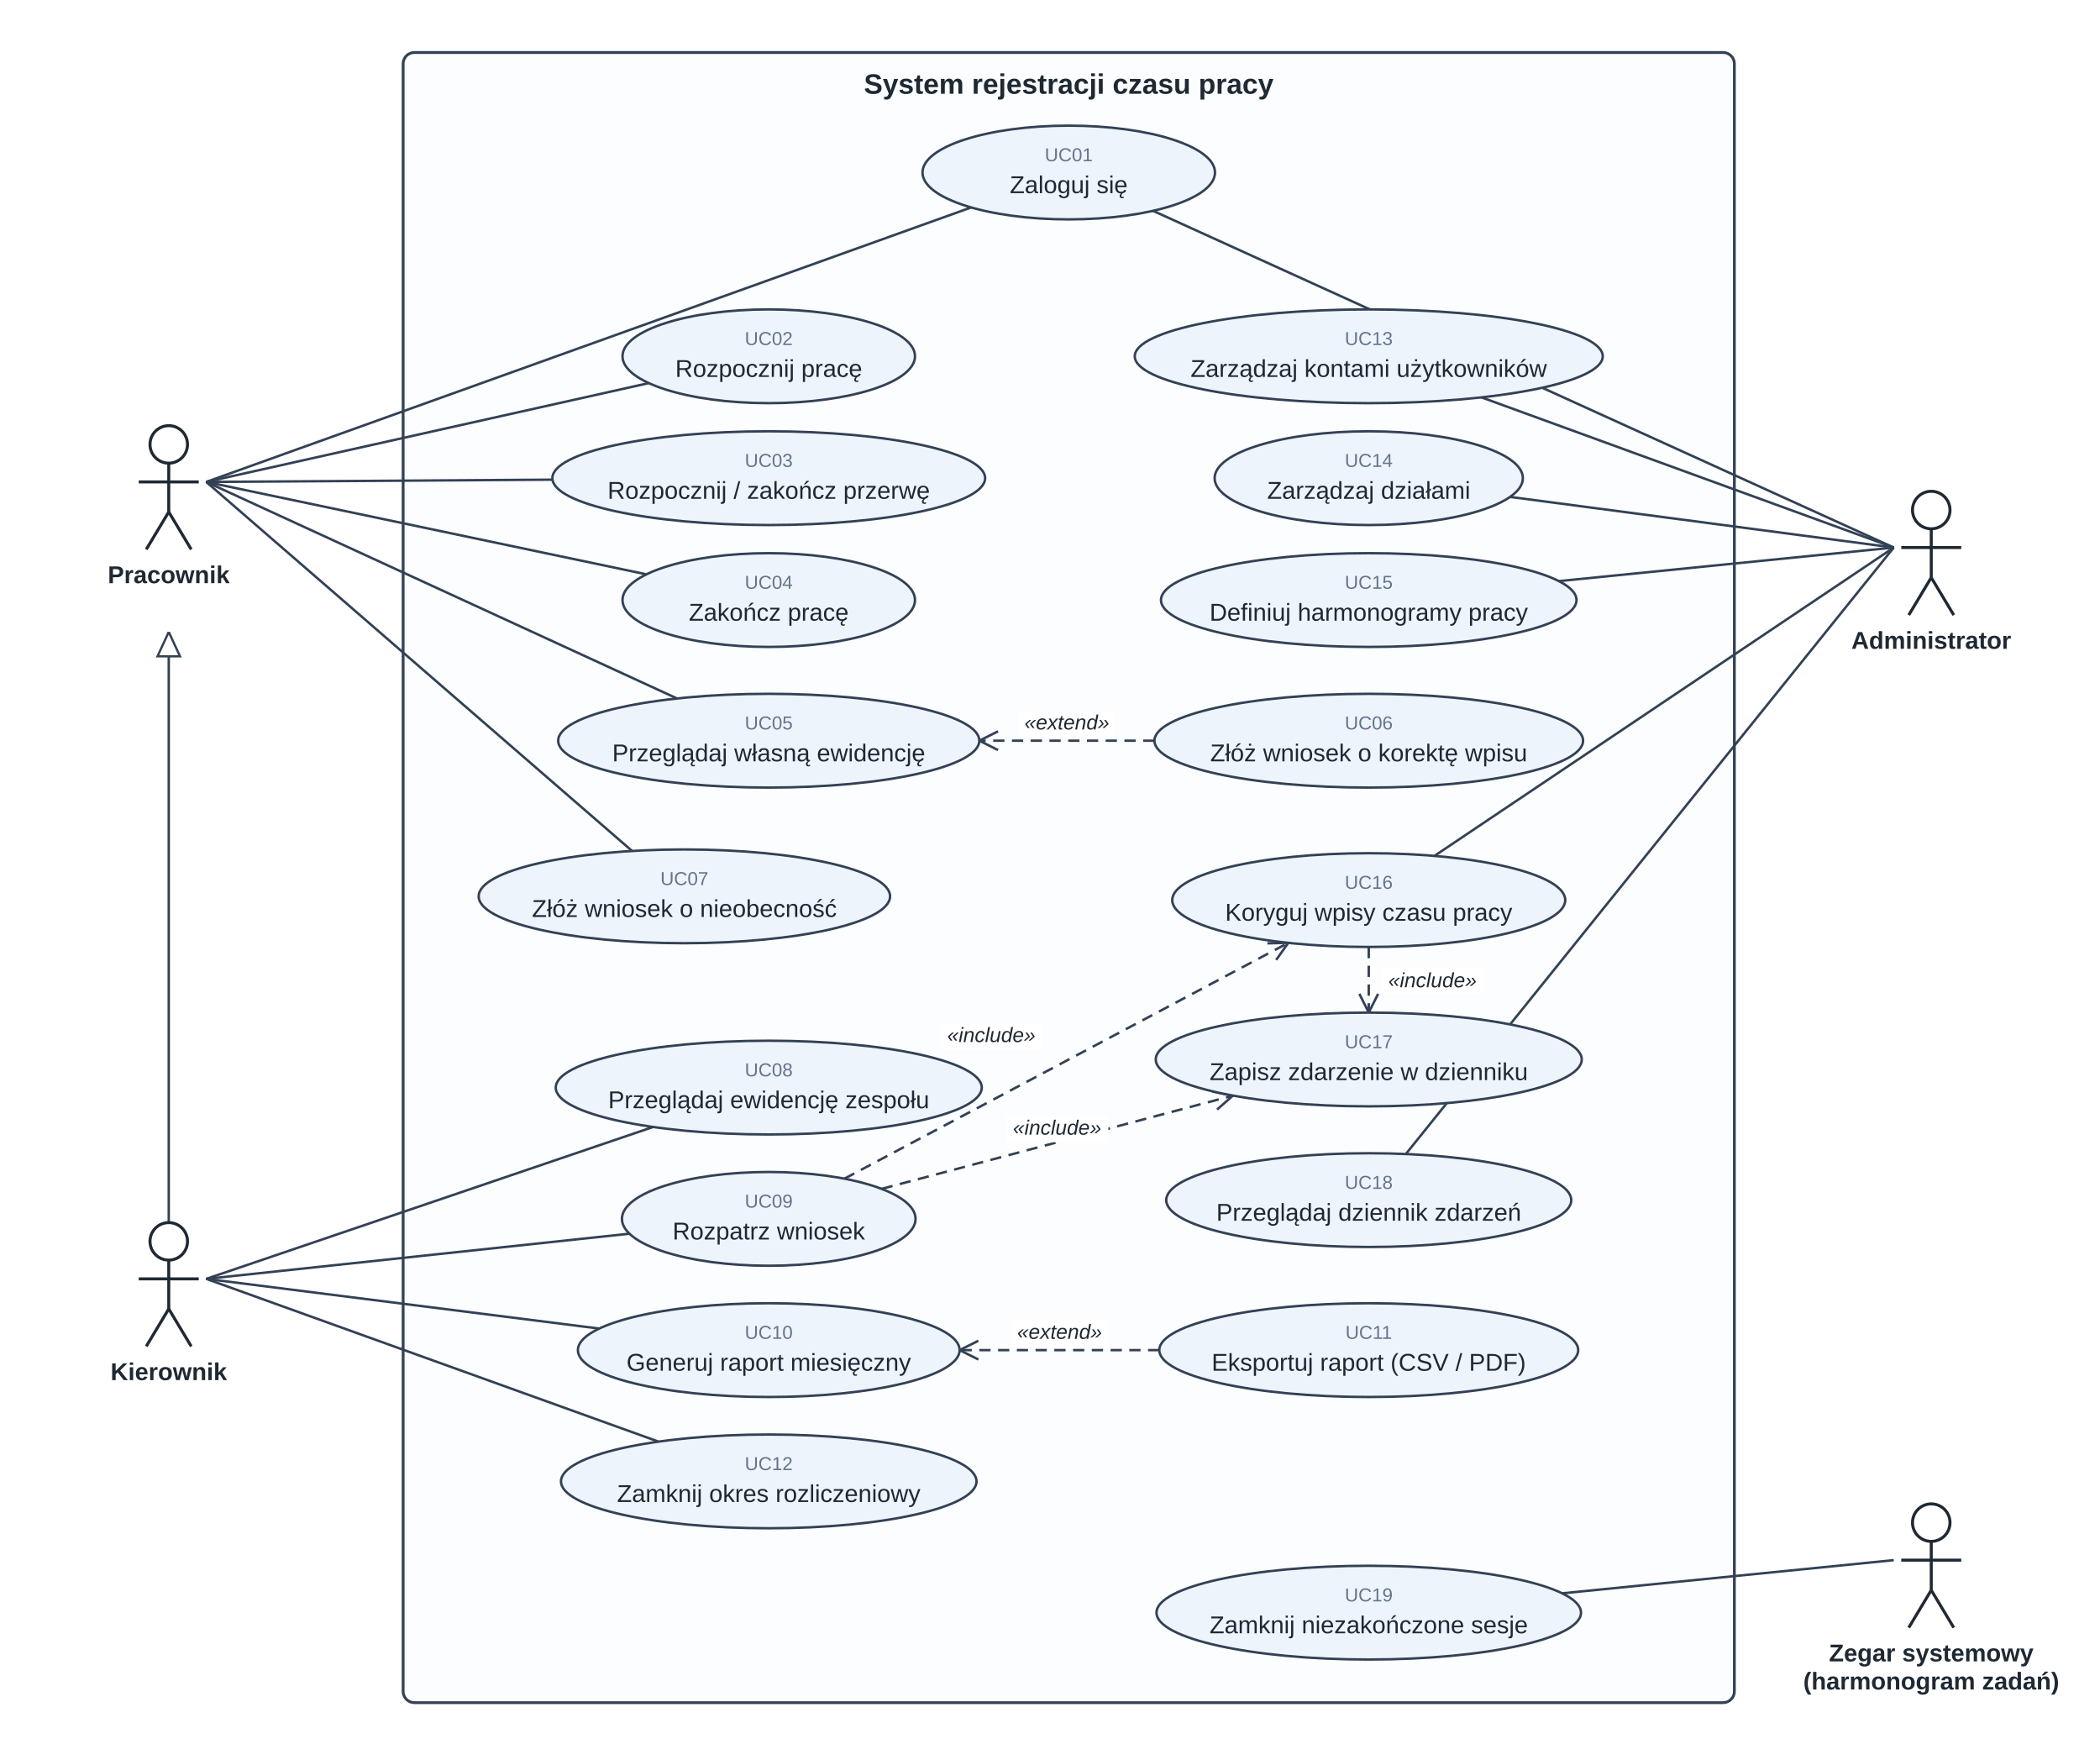
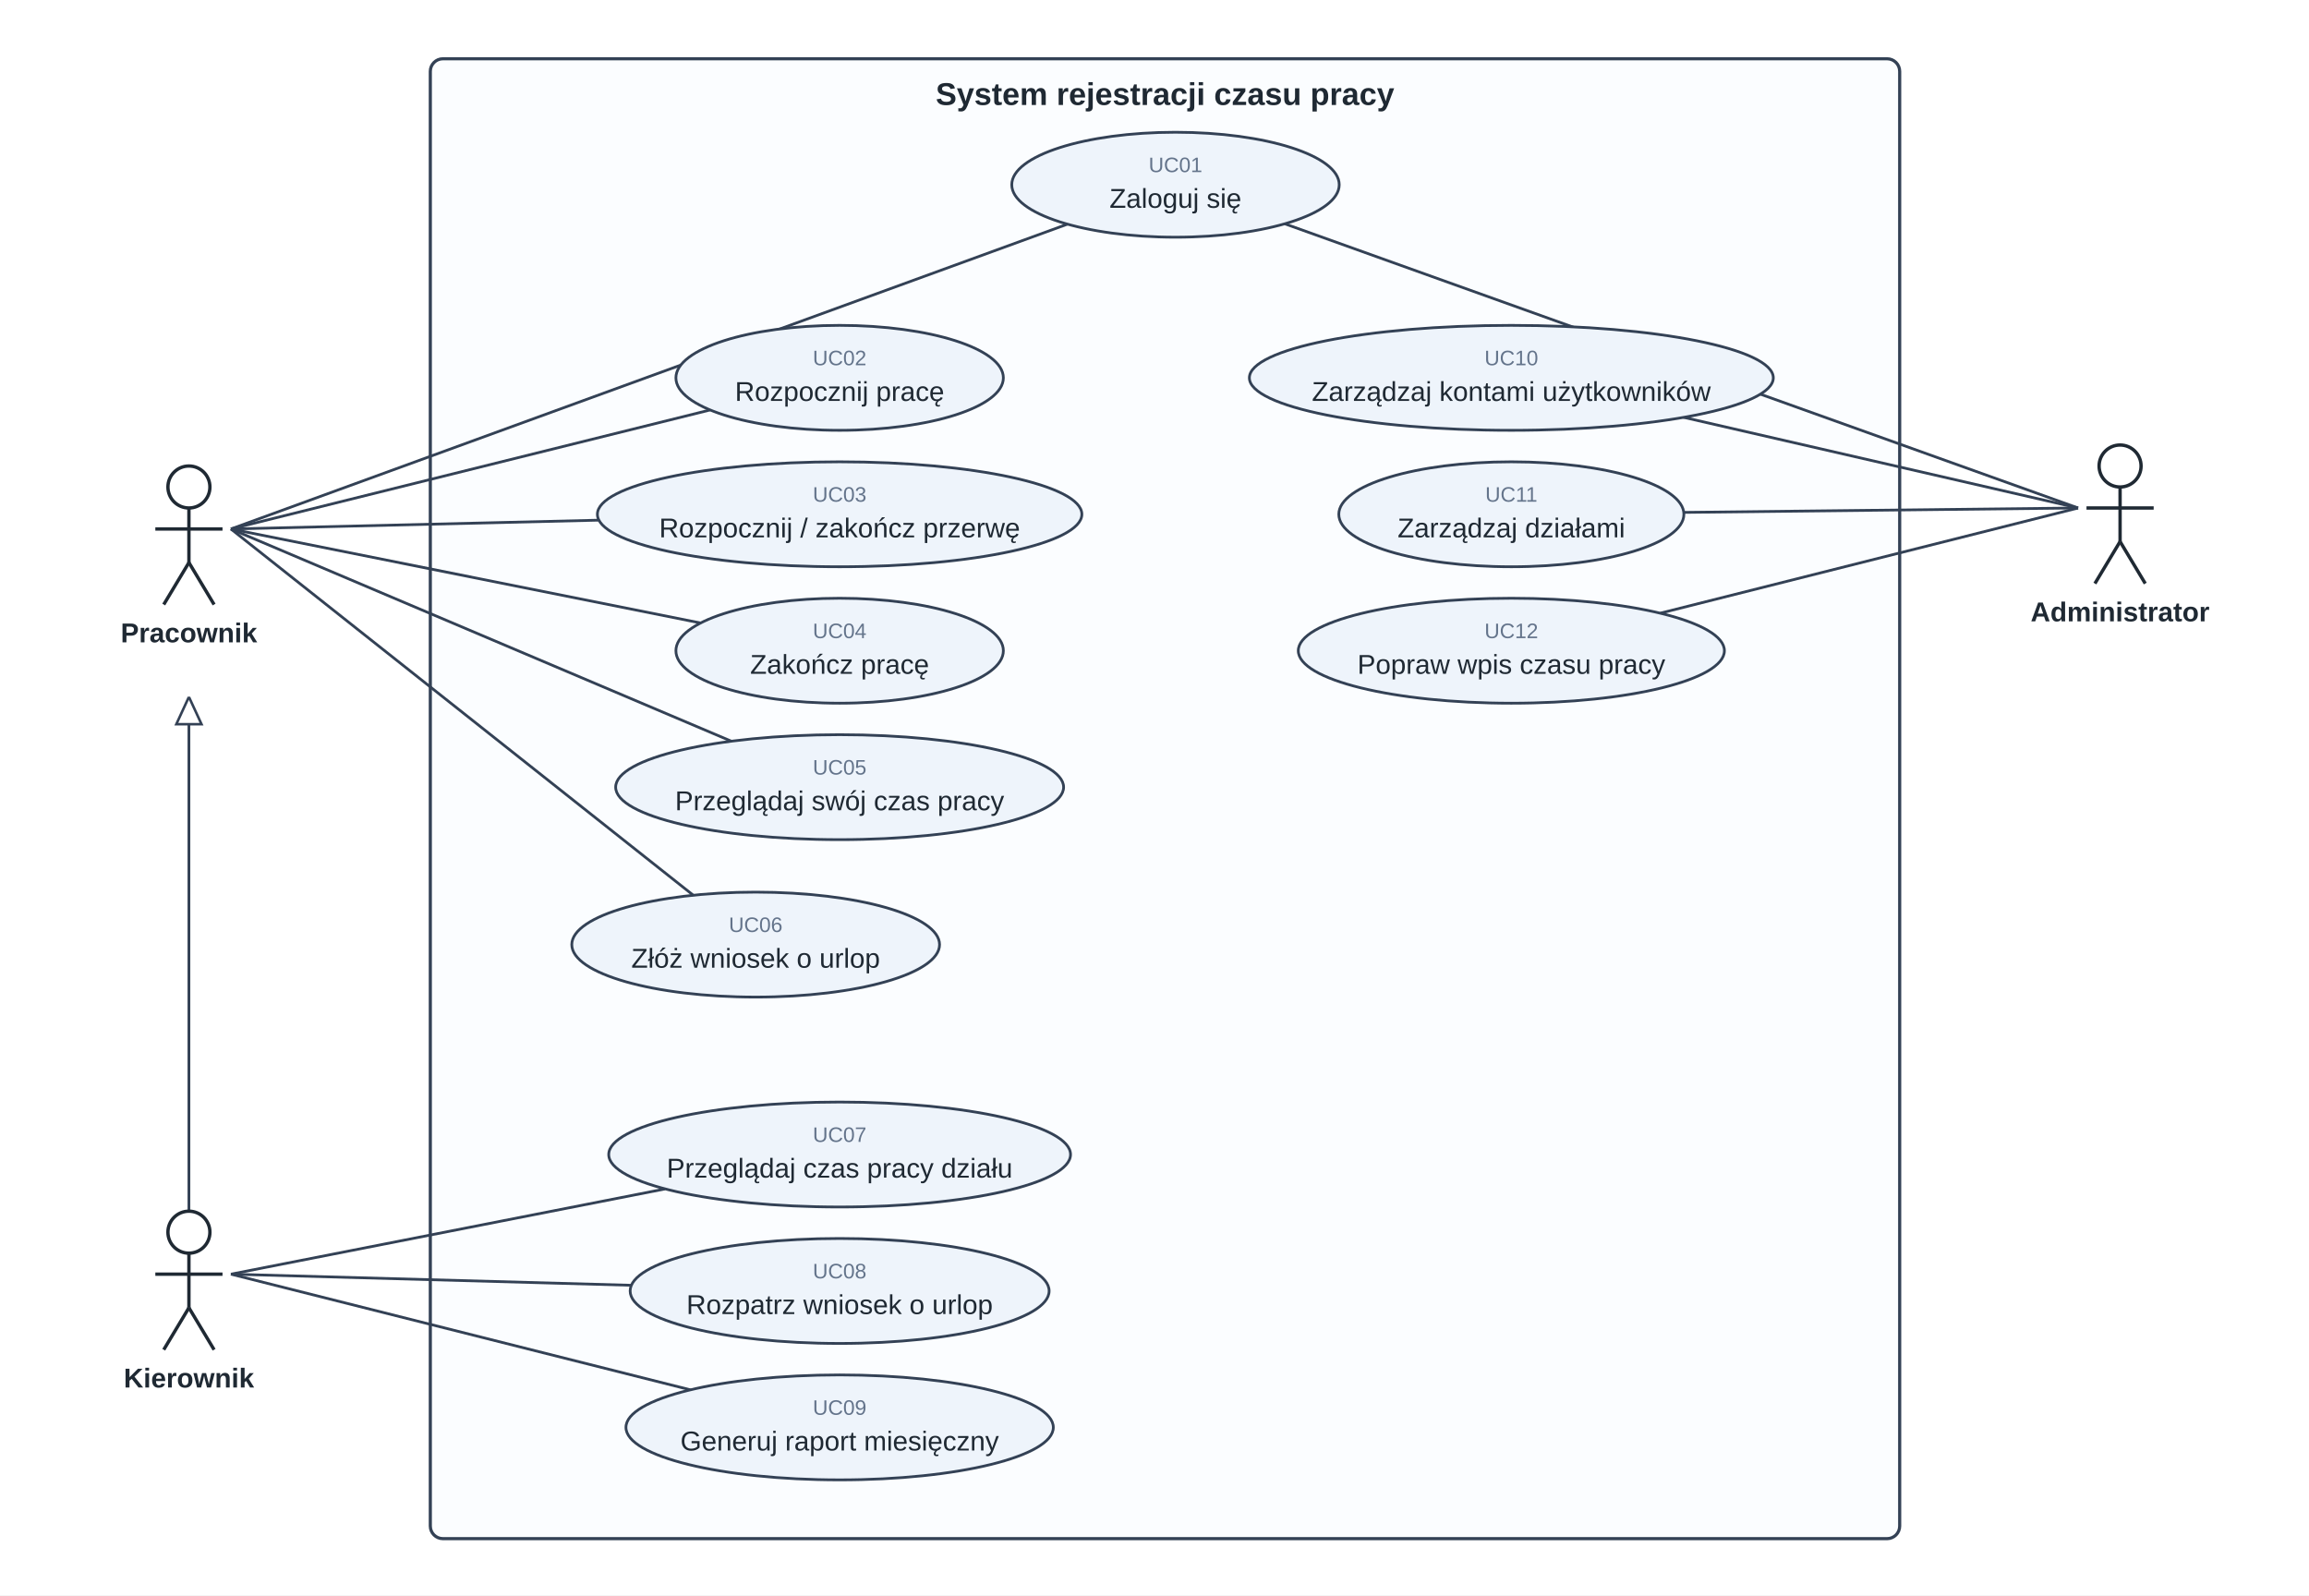
- <svg xmlns="http://www.w3.org/2000/svg" width="1120" height="930" viewBox="0 0 1120 930">
+ <svg xmlns="http://www.w3.org/2000/svg" width="1100" height="760" viewBox="0 0 1100 760">
  <defs>
    <marker id="tri" viewBox="0 0 14 14" refX="14" refY="7" markerWidth="14" markerHeight="14" markerUnits="userSpaceOnUse" orient="auto">
      <path d="M1,1 L14,7 L1,13 z" fill="#fff" stroke="#334155" stroke-width="1.2" />
    </marker>
    <marker id="open" viewBox="0 0 12 12" refX="11" refY="6" markerWidth="12" markerHeight="12" markerUnits="userSpaceOnUse" orient="auto">
      <path d="M1,1 L11,6 L1,11" fill="none" stroke="#334155" stroke-width="1.3" />
    </marker>
    <marker id="diamond" viewBox="0 0 18 10" refX="0" refY="5" markerWidth="18" markerHeight="10" markerUnits="userSpaceOnUse" orient="auto">
      <path d="M0,5 L9,0 L18,5 L9,10 z" fill="#334155" />
    </marker>
  </defs>
-   <rect width="1120" height="930" fill="#fff" />
-   <rect x="215" y="28" width="710" height="880" rx="6" fill="#fbfdff" stroke="#334155" stroke-width="1.5" />
-   <text x="570.0" y="50.0" font-family="Arial, Helvetica, sans-serif" font-size="15" text-anchor="middle" font-weight="bold" font-style="normal" fill="#1f2933">System rejestracji czasu pracy</text>
-   <polyline points="110.0,257.0 518.0,110.6" fill="none" stroke="#334155" stroke-width="1.3" />
-   <polyline points="110.0,257.0 346.0,204.3" fill="none" stroke="#334155" stroke-width="1.3" />
-   <polyline points="110.0,257.0 294.6,255.8" fill="none" stroke="#334155" stroke-width="1.3" />
-   <polyline points="110.0,257.0 344.8,306.3" fill="none" stroke="#334155" stroke-width="1.3" />
-   <polyline points="110.0,257.0 361.1,372.5" fill="none" stroke="#334155" stroke-width="1.3" />
-   <polyline points="110.0,257.0 337.1,453.8" fill="none" stroke="#334155" stroke-width="1.3" />
-   <polyline points="110.0,682.0 348.3,601.0" fill="none" stroke="#334155" stroke-width="1.3" />
-   <polyline points="110.0,682.0 335.8,657.9" fill="none" stroke="#334155" stroke-width="1.3" />
-   <polyline points="110.0,682.0 319.5,708.5" fill="none" stroke="#334155" stroke-width="1.3" />
-   <polyline points="110.0,682.0 351.2,768.8" fill="none" stroke="#334155" stroke-width="1.3" />
-   <polyline points="1010.0,292.0 614.9,112.4" fill="none" stroke="#334155" stroke-width="1.3" />
-   <polyline points="1010.0,292.0 790.1,211.9" fill="none" stroke="#334155" stroke-width="1.3" />
-   <polyline points="1010.0,292.0 805.4,265.0" fill="none" stroke="#334155" stroke-width="1.3" />
-   <polyline points="1010.0,292.0 831.3,309.9" fill="none" stroke="#334155" stroke-width="1.3" />
-   <polyline points="1010.0,292.0 765.1,456.4" fill="none" stroke="#334155" stroke-width="1.3" />
-   <polyline points="1010.0,292.0 749.8,615.4" fill="none" stroke="#334155" stroke-width="1.3" />
-   <polyline points="1010.0,832.0 833.1,849.7" fill="none" stroke="#334155" stroke-width="1.3" />
-   <polyline points="90.0,652.0 90.0,337.0" fill="none" stroke="#334155" stroke-width="1.3" marker-end="url(#tri)" />
-   <polyline points="615.7,395.0 522.3,395.0" fill="none" stroke="#334155" stroke-width="1.3" stroke-dasharray="6,4" marker-end="url(#open)" />
-   <rect x="543.4" y="379.0" width="51.2" height="14" fill="#fff" />
-   <text x="569.0" y="389.0" font-family="Arial, Helvetica, sans-serif" font-size="11" text-anchor="middle" font-weight="normal" font-style="italic" fill="#1f2933">«extend»</text>
-   <polyline points="618.3,720.0 511.8,720.0" fill="none" stroke="#334155" stroke-width="1.3" stroke-dasharray="6,4" marker-end="url(#open)" />
-   <rect x="539.5" y="704.0" width="51.2" height="14" fill="#fff" />
-   <text x="565.1" y="714.0" font-family="Arial, Helvetica, sans-serif" font-size="11" text-anchor="middle" font-weight="normal" font-style="italic" fill="#1f2933">«extend»</text>
-   <polyline points="730.0,505.0 730.0,540.0" fill="none" stroke="#334155" stroke-width="1.3" stroke-dasharray="6,4" marker-end="url(#open)" />
-   <rect x="736.7" y="516.5" width="54.5" height="14" fill="#fff" />
-   <text x="764.0" y="526.5" font-family="Arial, Helvetica, sans-serif" font-size="11" text-anchor="middle" font-weight="normal" font-style="italic" fill="#1f2933">«include»</text>
-   <polyline points="470.2,634.0 657.5,584.3" fill="none" stroke="#334155" stroke-width="1.3" stroke-dasharray="6,4" marker-end="url(#open)" />
-   <rect x="536.6" y="595.1" width="54.5" height="14" fill="#fff" />
-   <text x="563.8" y="605.1" font-family="Arial, Helvetica, sans-serif" font-size="11" text-anchor="middle" font-weight="normal" font-style="italic" fill="#1f2933">«include»</text>
-   <polyline points="450.3,628.6 687.1,502.8" fill="none" stroke="#334155" stroke-width="1.3" stroke-dasharray="6,4" marker-end="url(#open)" />
-   <rect x="501.4" y="545.7" width="54.5" height="14" fill="#fff" />
-   <text x="528.7" y="555.7" font-family="Arial, Helvetica, sans-serif" font-size="11" text-anchor="middle" font-weight="normal" font-style="italic" fill="#1f2933">«include»</text>
-   <ellipse cx="570" cy="92" rx="78.0" ry="25" fill="#eef4fb" stroke="#334155" stroke-width="1.3" />
-   <text x="570.0" y="86.0" font-family="Arial, Helvetica, sans-serif" font-size="10" text-anchor="middle" font-weight="normal" font-style="normal" fill="#64748b">UC01</text>
-   <text x="570.0" y="103.0" font-family="Arial, Helvetica, sans-serif" font-size="13" text-anchor="middle" font-weight="normal" font-style="normal" fill="#1f2933">Zaloguj się</text>
-   <ellipse cx="410" cy="190" rx="78.0" ry="25" fill="#eef4fb" stroke="#334155" stroke-width="1.3" />
-   <text x="410.0" y="184.0" font-family="Arial, Helvetica, sans-serif" font-size="10" text-anchor="middle" font-weight="normal" font-style="normal" fill="#64748b">UC02</text>
-   <text x="410.0" y="201.0" font-family="Arial, Helvetica, sans-serif" font-size="13" text-anchor="middle" font-weight="normal" font-style="normal" fill="#1f2933">Rozpocznij pracę</text>
-   <ellipse cx="410" cy="255" rx="115.4" ry="25" fill="#eef4fb" stroke="#334155" stroke-width="1.3" />
-   <text x="410.0" y="249.0" font-family="Arial, Helvetica, sans-serif" font-size="10" text-anchor="middle" font-weight="normal" font-style="normal" fill="#64748b">UC03</text>
-   <text x="410.0" y="266.0" font-family="Arial, Helvetica, sans-serif" font-size="13" text-anchor="middle" font-weight="normal" font-style="normal" fill="#1f2933">Rozpocznij / zakończ przerwę</text>
-   <ellipse cx="410" cy="320" rx="78.0" ry="25" fill="#eef4fb" stroke="#334155" stroke-width="1.3" />
-   <text x="410.0" y="314.0" font-family="Arial, Helvetica, sans-serif" font-size="10" text-anchor="middle" font-weight="normal" font-style="normal" fill="#64748b">UC04</text>
-   <text x="410.0" y="331.0" font-family="Arial, Helvetica, sans-serif" font-size="13" text-anchor="middle" font-weight="normal" font-style="normal" fill="#1f2933">Zakończ pracę</text>
-   <ellipse cx="410" cy="395" rx="112.3" ry="25" fill="#eef4fb" stroke="#334155" stroke-width="1.3" />
-   <text x="410.0" y="389.0" font-family="Arial, Helvetica, sans-serif" font-size="10" text-anchor="middle" font-weight="normal" font-style="normal" fill="#64748b">UC05</text>
-   <text x="410.0" y="406.0" font-family="Arial, Helvetica, sans-serif" font-size="13" text-anchor="middle" font-weight="normal" font-style="normal" fill="#1f2933">Przeglądaj własną ewidencję</text>
-   <ellipse cx="730" cy="395" rx="114.3" ry="25" fill="#eef4fb" stroke="#334155" stroke-width="1.3" />
-   <text x="730.0" y="389.0" font-family="Arial, Helvetica, sans-serif" font-size="10" text-anchor="middle" font-weight="normal" font-style="normal" fill="#64748b">UC06</text>
-   <text x="730.0" y="406.0" font-family="Arial, Helvetica, sans-serif" font-size="13" text-anchor="middle" font-weight="normal" font-style="normal" fill="#1f2933">Złóż wniosek o korektę wpisu</text>
-   <ellipse cx="365" cy="478" rx="109.7" ry="25" fill="#eef4fb" stroke="#334155" stroke-width="1.3" />
-   <text x="365.0" y="472.0" font-family="Arial, Helvetica, sans-serif" font-size="10" text-anchor="middle" font-weight="normal" font-style="normal" fill="#64748b">UC07</text>
-   <text x="365.0" y="489.0" font-family="Arial, Helvetica, sans-serif" font-size="13" text-anchor="middle" font-weight="normal" font-style="normal" fill="#1f2933">Złóż wniosek o nieobecność</text>
-   <ellipse cx="410" cy="580" rx="113.6" ry="25" fill="#eef4fb" stroke="#334155" stroke-width="1.3" />
-   <text x="410.0" y="574.0" font-family="Arial, Helvetica, sans-serif" font-size="10" text-anchor="middle" font-weight="normal" font-style="normal" fill="#64748b">UC08</text>
-   <text x="410.0" y="591.0" font-family="Arial, Helvetica, sans-serif" font-size="13" text-anchor="middle" font-weight="normal" font-style="normal" fill="#1f2933">Przeglądaj ewidencję zespołu</text>
-   <ellipse cx="410" cy="650" rx="78.3" ry="25" fill="#eef4fb" stroke="#334155" stroke-width="1.3" />
-   <text x="410.0" y="644.0" font-family="Arial, Helvetica, sans-serif" font-size="10" text-anchor="middle" font-weight="normal" font-style="normal" fill="#64748b">UC09</text>
-   <text x="410.0" y="661.0" font-family="Arial, Helvetica, sans-serif" font-size="13" text-anchor="middle" font-weight="normal" font-style="normal" fill="#1f2933">Rozpatrz wniosek</text>
-   <ellipse cx="410" cy="720" rx="101.8" ry="25" fill="#eef4fb" stroke="#334155" stroke-width="1.3" />
-   <text x="410.0" y="714.0" font-family="Arial, Helvetica, sans-serif" font-size="10" text-anchor="middle" font-weight="normal" font-style="normal" fill="#64748b">UC10</text>
-   <text x="410.0" y="731.0" font-family="Arial, Helvetica, sans-serif" font-size="13" text-anchor="middle" font-weight="normal" font-style="normal" fill="#1f2933">Generuj raport miesięczny</text>
-   <ellipse cx="730" cy="720" rx="111.7" ry="25" fill="#eef4fb" stroke="#334155" stroke-width="1.3" />
-   <text x="730.0" y="714.0" font-family="Arial, Helvetica, sans-serif" font-size="10" text-anchor="middle" font-weight="normal" font-style="normal" fill="#64748b">UC11</text>
-   <text x="730.0" y="731.0" font-family="Arial, Helvetica, sans-serif" font-size="13" text-anchor="middle" font-weight="normal" font-style="normal" fill="#1f2933">Eksportuj raport (CSV / PDF)</text>
-   <ellipse cx="410" cy="790" rx="110.8" ry="25" fill="#eef4fb" stroke="#334155" stroke-width="1.3" />
-   <text x="410.0" y="784.0" font-family="Arial, Helvetica, sans-serif" font-size="10" text-anchor="middle" font-weight="normal" font-style="normal" fill="#64748b">UC12</text>
-   <text x="410.0" y="801.0" font-family="Arial, Helvetica, sans-serif" font-size="13" text-anchor="middle" font-weight="normal" font-style="normal" fill="#1f2933">Zamknij okres rozliczeniowy</text>
-   <ellipse cx="730" cy="190" rx="124.8" ry="25" fill="#eef4fb" stroke="#334155" stroke-width="1.3" />
-   <text x="730.0" y="184.0" font-family="Arial, Helvetica, sans-serif" font-size="10" text-anchor="middle" font-weight="normal" font-style="normal" fill="#64748b">UC13</text>
-   <text x="730.0" y="201.0" font-family="Arial, Helvetica, sans-serif" font-size="13" text-anchor="middle" font-weight="normal" font-style="normal" fill="#1f2933">Zarządzaj kontami użytkowników</text>
-   <ellipse cx="730" cy="255" rx="82.2" ry="25" fill="#eef4fb" stroke="#334155" stroke-width="1.3" />
-   <text x="730.0" y="249.0" font-family="Arial, Helvetica, sans-serif" font-size="10" text-anchor="middle" font-weight="normal" font-style="normal" fill="#64748b">UC14</text>
-   <text x="730.0" y="266.0" font-family="Arial, Helvetica, sans-serif" font-size="13" text-anchor="middle" font-weight="normal" font-style="normal" fill="#1f2933">Zarządzaj działami</text>
-   <ellipse cx="730" cy="320" rx="110.8" ry="25" fill="#eef4fb" stroke="#334155" stroke-width="1.3" />
-   <text x="730.0" y="314.0" font-family="Arial, Helvetica, sans-serif" font-size="10" text-anchor="middle" font-weight="normal" font-style="normal" fill="#64748b">UC15</text>
-   <text x="730.0" y="331.0" font-family="Arial, Helvetica, sans-serif" font-size="13" text-anchor="middle" font-weight="normal" font-style="normal" fill="#1f2933">Definiuj harmonogramy pracy</text>
-   <ellipse cx="730" cy="480" rx="104.8" ry="25" fill="#eef4fb" stroke="#334155" stroke-width="1.3" />
-   <text x="730.0" y="474.0" font-family="Arial, Helvetica, sans-serif" font-size="10" text-anchor="middle" font-weight="normal" font-style="normal" fill="#64748b">UC16</text>
-   <text x="730.0" y="491.0" font-family="Arial, Helvetica, sans-serif" font-size="13" text-anchor="middle" font-weight="normal" font-style="normal" fill="#1f2933">Koryguj wpisy czasu pracy</text>
-   <ellipse cx="730" cy="565" rx="113.6" ry="25" fill="#eef4fb" stroke="#334155" stroke-width="1.3" />
-   <text x="730.0" y="559.0" font-family="Arial, Helvetica, sans-serif" font-size="10" text-anchor="middle" font-weight="normal" font-style="normal" fill="#64748b">UC17</text>
-   <text x="730.0" y="576.0" font-family="Arial, Helvetica, sans-serif" font-size="13" text-anchor="middle" font-weight="normal" font-style="normal" fill="#1f2933">Zapisz zdarzenie w dzienniku</text>
-   <ellipse cx="730" cy="640" rx="108.0" ry="25" fill="#eef4fb" stroke="#334155" stroke-width="1.3" />
-   <text x="730.0" y="634.0" font-family="Arial, Helvetica, sans-serif" font-size="10" text-anchor="middle" font-weight="normal" font-style="normal" fill="#64748b">UC18</text>
-   <text x="730.0" y="651.0" font-family="Arial, Helvetica, sans-serif" font-size="13" text-anchor="middle" font-weight="normal" font-style="normal" fill="#1f2933">Przeglądaj dziennik zdarzeń</text>
-   <ellipse cx="730" cy="860" rx="113.2" ry="25" fill="#eef4fb" stroke="#334155" stroke-width="1.3" />
-   <text x="730.0" y="854.0" font-family="Arial, Helvetica, sans-serif" font-size="10" text-anchor="middle" font-weight="normal" font-style="normal" fill="#64748b">UC19</text>
-   <text x="730.0" y="871.0" font-family="Arial, Helvetica, sans-serif" font-size="13" text-anchor="middle" font-weight="normal" font-style="normal" fill="#1f2933">Zamknij niezakończone sesje</text>
+   <rect width="1100" height="760" fill="#fff" />
+   <rect x="205" y="28" width="700" height="705" rx="6" fill="#fbfdff" stroke="#334155" stroke-width="1.5" />
+   <text x="555.0" y="50.0" font-family="Arial, Helvetica, sans-serif" font-size="15" text-anchor="middle" font-weight="bold" font-style="normal" fill="#1f2933">System rejestracji czasu pracy</text>
+   <polyline points="110.0,252.0 508.5,106.8" fill="none" stroke="#334155" stroke-width="1.3" />
+   <polyline points="110.0,252.0 338.3,195.3" fill="none" stroke="#334155" stroke-width="1.3" />
+   <polyline points="110.0,252.0 285.3,247.8" fill="none" stroke="#334155" stroke-width="1.3" />
+   <polyline points="110.0,252.0 333.8,296.8" fill="none" stroke="#334155" stroke-width="1.3" />
+   <polyline points="110.0,252.0 348.4,353.1" fill="none" stroke="#334155" stroke-width="1.3" />
+   <polyline points="110.0,252.0 330.3,426.5" fill="none" stroke="#334155" stroke-width="1.3" />
+   <polyline points="110.0,607.0 316.8,566.4" fill="none" stroke="#334155" stroke-width="1.3" />
+   <polyline points="110.0,607.0 300.8,612.3" fill="none" stroke="#334155" stroke-width="1.3" />
+   <polyline points="110.0,607.0 328.9,662.1" fill="none" stroke="#334155" stroke-width="1.3" />
+   <polyline points="990.0,242.0 612.0,106.6" fill="none" stroke="#334155" stroke-width="1.3" />
+   <polyline points="990.0,242.0 802.0,198.8" fill="none" stroke="#334155" stroke-width="1.3" />
+   <polyline points="990.0,242.0 802.1,244.1" fill="none" stroke="#334155" stroke-width="1.3" />
+   <polyline points="990.0,242.0 791.0,292.1" fill="none" stroke="#334155" stroke-width="1.3" />
+   <polyline points="90.0,577.0 90.0,332.0" fill="none" stroke="#334155" stroke-width="1.3" marker-end="url(#tri)" />
+   <ellipse cx="560" cy="88" rx="78.0" ry="25" fill="#eef4fb" stroke="#334155" stroke-width="1.3" />
+   <text x="560.0" y="82.0" font-family="Arial, Helvetica, sans-serif" font-size="10" text-anchor="middle" font-weight="normal" font-style="normal" fill="#64748b">UC01</text>
+   <text x="560.0" y="99.0" font-family="Arial, Helvetica, sans-serif" font-size="13" text-anchor="middle" font-weight="normal" font-style="normal" fill="#1f2933">Zaloguj się</text>
+   <ellipse cx="400" cy="180" rx="78.0" ry="25" fill="#eef4fb" stroke="#334155" stroke-width="1.3" />
+   <text x="400.0" y="174.0" font-family="Arial, Helvetica, sans-serif" font-size="10" text-anchor="middle" font-weight="normal" font-style="normal" fill="#64748b">UC02</text>
+   <text x="400.0" y="191.0" font-family="Arial, Helvetica, sans-serif" font-size="13" text-anchor="middle" font-weight="normal" font-style="normal" fill="#1f2933">Rozpocznij pracę</text>
+   <ellipse cx="400" cy="245" rx="115.4" ry="25" fill="#eef4fb" stroke="#334155" stroke-width="1.3" />
+   <text x="400.0" y="239.0" font-family="Arial, Helvetica, sans-serif" font-size="10" text-anchor="middle" font-weight="normal" font-style="normal" fill="#64748b">UC03</text>
+   <text x="400.0" y="256.0" font-family="Arial, Helvetica, sans-serif" font-size="13" text-anchor="middle" font-weight="normal" font-style="normal" fill="#1f2933">Rozpocznij / zakończ przerwę</text>
+   <ellipse cx="400" cy="310" rx="78.0" ry="25" fill="#eef4fb" stroke="#334155" stroke-width="1.3" />
+   <text x="400.0" y="304.0" font-family="Arial, Helvetica, sans-serif" font-size="10" text-anchor="middle" font-weight="normal" font-style="normal" fill="#64748b">UC04</text>
+   <text x="400.0" y="321.0" font-family="Arial, Helvetica, sans-serif" font-size="13" text-anchor="middle" font-weight="normal" font-style="normal" fill="#1f2933">Zakończ pracę</text>
+   <ellipse cx="400" cy="375" rx="106.7" ry="25" fill="#eef4fb" stroke="#334155" stroke-width="1.3" />
+   <text x="400.0" y="369.0" font-family="Arial, Helvetica, sans-serif" font-size="10" text-anchor="middle" font-weight="normal" font-style="normal" fill="#64748b">UC05</text>
+   <text x="400.0" y="386.0" font-family="Arial, Helvetica, sans-serif" font-size="13" text-anchor="middle" font-weight="normal" font-style="normal" fill="#1f2933">Przeglądaj swój czas pracy</text>
+   <ellipse cx="360" cy="450" rx="87.6" ry="25" fill="#eef4fb" stroke="#334155" stroke-width="1.3" />
+   <text x="360.0" y="444.0" font-family="Arial, Helvetica, sans-serif" font-size="10" text-anchor="middle" font-weight="normal" font-style="normal" fill="#64748b">UC06</text>
+   <text x="360.0" y="461.0" font-family="Arial, Helvetica, sans-serif" font-size="13" text-anchor="middle" font-weight="normal" font-style="normal" fill="#1f2933">Złóż wniosek o urlop</text>
+   <ellipse cx="400" cy="550" rx="110.0" ry="25" fill="#eef4fb" stroke="#334155" stroke-width="1.3" />
+   <text x="400.0" y="544.0" font-family="Arial, Helvetica, sans-serif" font-size="10" text-anchor="middle" font-weight="normal" font-style="normal" fill="#64748b">UC07</text>
+   <text x="400.0" y="561.0" font-family="Arial, Helvetica, sans-serif" font-size="13" text-anchor="middle" font-weight="normal" font-style="normal" fill="#1f2933">Przeglądaj czas pracy działu</text>
+   <ellipse cx="400" cy="615" rx="99.8" ry="25" fill="#eef4fb" stroke="#334155" stroke-width="1.3" />
+   <text x="400.0" y="609.0" font-family="Arial, Helvetica, sans-serif" font-size="10" text-anchor="middle" font-weight="normal" font-style="normal" fill="#64748b">UC08</text>
+   <text x="400.0" y="626.0" font-family="Arial, Helvetica, sans-serif" font-size="13" text-anchor="middle" font-weight="normal" font-style="normal" fill="#1f2933">Rozpatrz wniosek o urlop</text>
+   <ellipse cx="400" cy="680" rx="101.8" ry="25" fill="#eef4fb" stroke="#334155" stroke-width="1.3" />
+   <text x="400.0" y="674.0" font-family="Arial, Helvetica, sans-serif" font-size="10" text-anchor="middle" font-weight="normal" font-style="normal" fill="#64748b">UC09</text>
+   <text x="400.0" y="691.0" font-family="Arial, Helvetica, sans-serif" font-size="13" text-anchor="middle" font-weight="normal" font-style="normal" fill="#1f2933">Generuj raport miesięczny</text>
+   <ellipse cx="720" cy="180" rx="124.8" ry="25" fill="#eef4fb" stroke="#334155" stroke-width="1.3" />
+   <text x="720.0" y="174.0" font-family="Arial, Helvetica, sans-serif" font-size="10" text-anchor="middle" font-weight="normal" font-style="normal" fill="#64748b">UC10</text>
+   <text x="720.0" y="191.0" font-family="Arial, Helvetica, sans-serif" font-size="13" text-anchor="middle" font-weight="normal" font-style="normal" fill="#1f2933">Zarządzaj kontami użytkowników</text>
+   <ellipse cx="720" cy="245" rx="82.2" ry="25" fill="#eef4fb" stroke="#334155" stroke-width="1.3" />
+   <text x="720.0" y="239.0" font-family="Arial, Helvetica, sans-serif" font-size="10" text-anchor="middle" font-weight="normal" font-style="normal" fill="#64748b">UC11</text>
+   <text x="720.0" y="256.0" font-family="Arial, Helvetica, sans-serif" font-size="13" text-anchor="middle" font-weight="normal" font-style="normal" fill="#1f2933">Zarządzaj działami</text>
+   <ellipse cx="720" cy="310" rx="101.5" ry="25" fill="#eef4fb" stroke="#334155" stroke-width="1.3" />
+   <text x="720.0" y="304.0" font-family="Arial, Helvetica, sans-serif" font-size="10" text-anchor="middle" font-weight="normal" font-style="normal" fill="#64748b">UC12</text>
+   <text x="720.0" y="321.0" font-family="Arial, Helvetica, sans-serif" font-size="13" text-anchor="middle" font-weight="normal" font-style="normal" fill="#1f2933">Popraw wpis czasu pracy</text>
  <g stroke="#1f2933" stroke-width="1.6" fill="none">
-     <circle cx="90" cy="237" r="10" fill="#fff" />
-     <line x1="90" y1="247" x2="90" y2="273" />
-     <line x1="74" y1="257" x2="106" y2="257" />
-     <line x1="90" y1="273" x2="78" y2="293" />
-     <line x1="90" y1="273" x2="102" y2="293" />
+     <circle cx="90" cy="232" r="10" fill="#fff" />
+     <line x1="90" y1="242" x2="90" y2="268" />
+     <line x1="74" y1="252" x2="106" y2="252" />
+     <line x1="90" y1="268" x2="78" y2="288" />
+     <line x1="90" y1="268" x2="102" y2="288" />
  </g>
-   <text x="90.0" y="311.0" font-family="Arial, Helvetica, sans-serif" font-size="13" text-anchor="middle" font-weight="bold" font-style="normal" fill="#1f2933">Pracownik</text>
+   <text x="90.0" y="306.0" font-family="Arial, Helvetica, sans-serif" font-size="13" text-anchor="middle" font-weight="bold" font-style="normal" fill="#1f2933">Pracownik</text>
  <g stroke="#1f2933" stroke-width="1.6" fill="none">
-     <circle cx="90" cy="662" r="10" fill="#fff" />
-     <line x1="90" y1="672" x2="90" y2="698" />
-     <line x1="74" y1="682" x2="106" y2="682" />
-     <line x1="90" y1="698" x2="78" y2="718" />
-     <line x1="90" y1="698" x2="102" y2="718" />
+     <circle cx="90" cy="587" r="10" fill="#fff" />
+     <line x1="90" y1="597" x2="90" y2="623" />
+     <line x1="74" y1="607" x2="106" y2="607" />
+     <line x1="90" y1="623" x2="78" y2="643" />
+     <line x1="90" y1="623" x2="102" y2="643" />
  </g>
-   <text x="90.0" y="736.0" font-family="Arial, Helvetica, sans-serif" font-size="13" text-anchor="middle" font-weight="bold" font-style="normal" fill="#1f2933">Kierownik</text>
+   <text x="90.0" y="661.0" font-family="Arial, Helvetica, sans-serif" font-size="13" text-anchor="middle" font-weight="bold" font-style="normal" fill="#1f2933">Kierownik</text>
  <g stroke="#1f2933" stroke-width="1.6" fill="none">
-     <circle cx="1030" cy="272" r="10" fill="#fff" />
-     <line x1="1030" y1="282" x2="1030" y2="308" />
-     <line x1="1014" y1="292" x2="1046" y2="292" />
-     <line x1="1030" y1="308" x2="1018" y2="328" />
-     <line x1="1030" y1="308" x2="1042" y2="328" />
+     <circle cx="1010" cy="222" r="10" fill="#fff" />
+     <line x1="1010" y1="232" x2="1010" y2="258" />
+     <line x1="994" y1="242" x2="1026" y2="242" />
+     <line x1="1010" y1="258" x2="998" y2="278" />
+     <line x1="1010" y1="258" x2="1022" y2="278" />
  </g>
-   <text x="1030.0" y="346.0" font-family="Arial, Helvetica, sans-serif" font-size="13" text-anchor="middle" font-weight="bold" font-style="normal" fill="#1f2933">Administrator</text>
-   <g stroke="#1f2933" stroke-width="1.6" fill="none">
-     <circle cx="1030" cy="812" r="10" fill="#fff" />
-     <line x1="1030" y1="822" x2="1030" y2="848" />
-     <line x1="1014" y1="832" x2="1046" y2="832" />
-     <line x1="1030" y1="848" x2="1018" y2="868" />
-     <line x1="1030" y1="848" x2="1042" y2="868" />
-   </g>
-   <text x="1030.0" y="886.0" font-family="Arial, Helvetica, sans-serif" font-size="13" text-anchor="middle" font-weight="bold" font-style="normal" fill="#1f2933">Zegar systemowy</text>
-   <text x="1030.0" y="901.0" font-family="Arial, Helvetica, sans-serif" font-size="13" text-anchor="middle" font-weight="bold" font-style="normal" fill="#1f2933">(harmonogram zadań)</text>
+   <text x="1010.0" y="296.0" font-family="Arial, Helvetica, sans-serif" font-size="13" text-anchor="middle" font-weight="bold" font-style="normal" fill="#1f2933">Administrator</text>
</svg>
